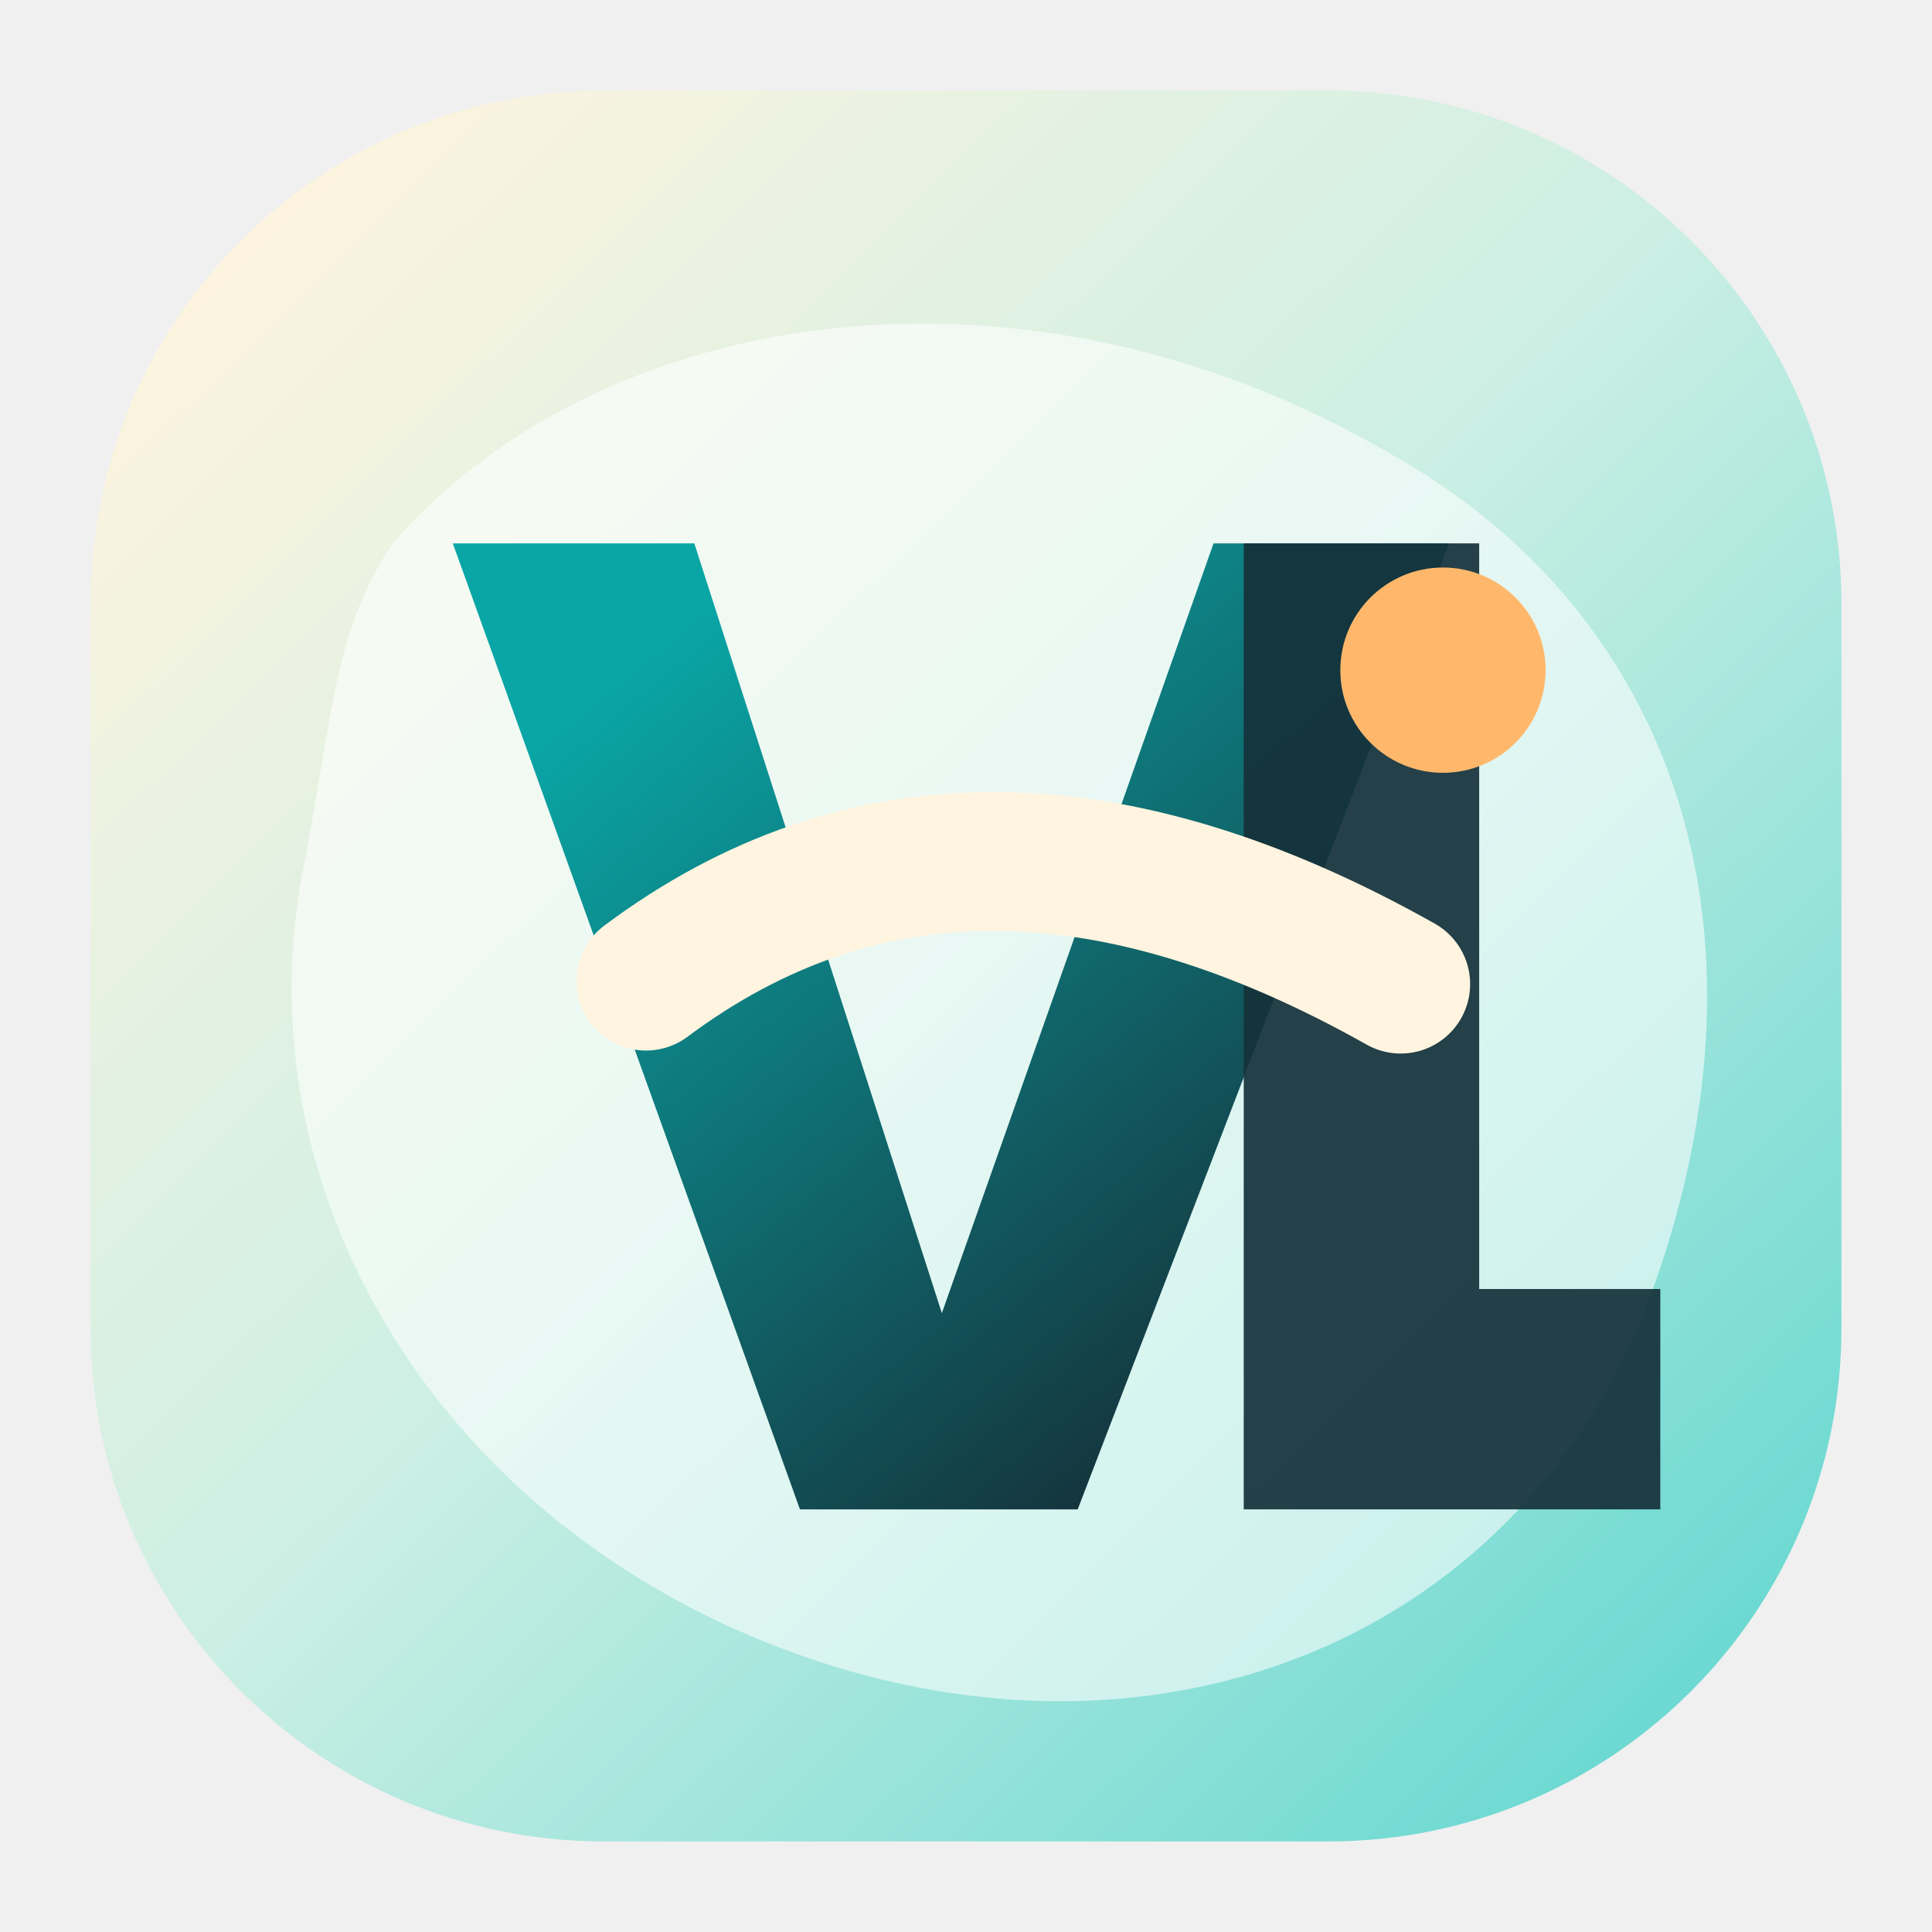
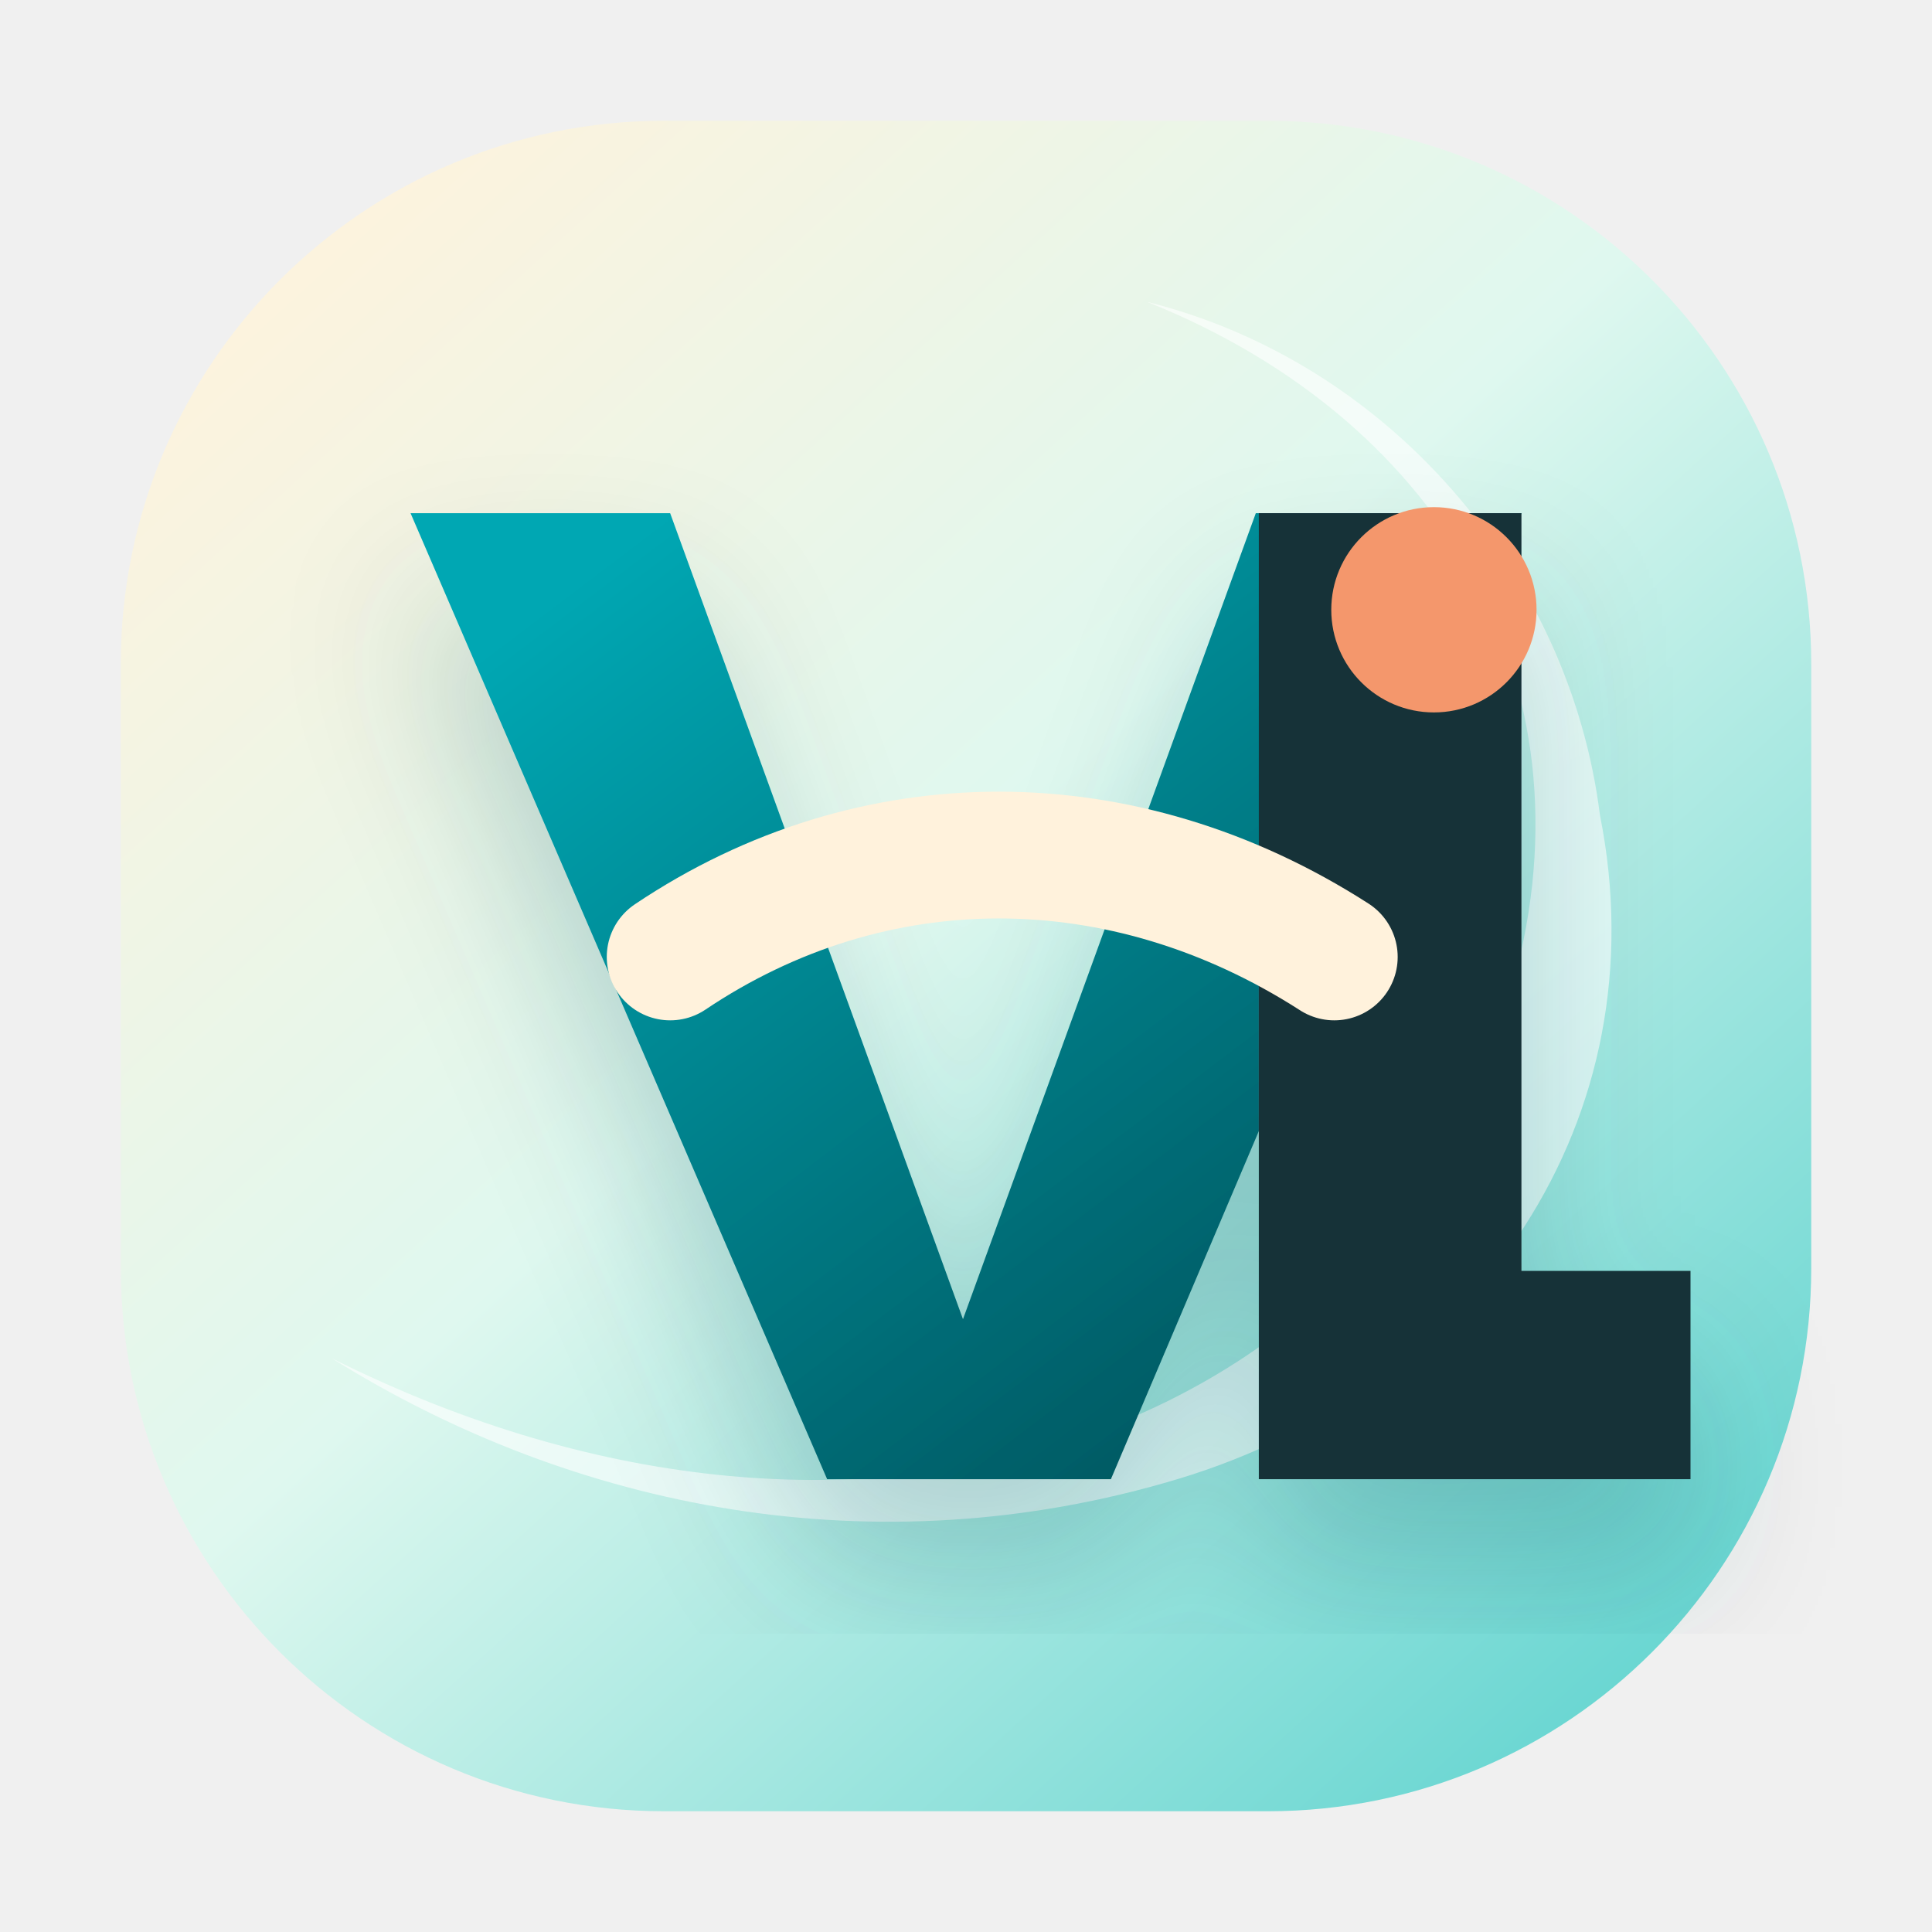
<svg xmlns="http://www.w3.org/2000/svg" viewBox="0 0 64 64" role="img" aria-label="Vindem Labs">
  <defs>
-     <linearGradient id="tile" x1="7%" y1="6%" x2="93%" y2="94%">
-       <stop offset="0%" stop-color="#fff4df" />
-       <stop offset="48%" stop-color="#ccefe4" />
-       <stop offset="100%" stop-color="#68d8d1" />
+     <linearGradient id="tile" x1="8%" y1="4%" x2="92%" y2="96%">
+       <stop offset="0%" stop-color="#fff2dc" />
+       <stop offset="46%" stop-color="#dff8ef" />
+       <stop offset="100%" stop-color="#62d4d0" />
    </linearGradient>
-     <linearGradient id="mark" x1="18%" y1="12%" x2="82%" y2="88%">
-       <stop offset="0%" stop-color="#0aa6a6" />
-       <stop offset="100%" stop-color="#15313a" />
+     <linearGradient id="ribbon" x1="14%" y1="8%" x2="86%" y2="92%">
+       <stop offset="0%" stop-color="#00a7b3" />
+       <stop offset="100%" stop-color="#07545d" />
    </linearGradient>
+     <filter id="lift" x="-16%" y="-16%" width="132%" height="132%">
+       <feDropShadow dx="0" dy="3" stdDeviation="2.4" flood-color="#07545d" flood-opacity="0.22" />
+     </filter>
  </defs>
-   <rect x="3" y="3" width="58" height="58" rx="17" fill="url(#tile)" />
-   <path d="M13 18C20 10 34 8 46 15C55 20 59 30 55 42C51 54 39 59 27 55C15 51 8 40 10 29C11 24 11 21 13 18Z" fill="#ffffff" opacity="0.58" />
-   <path d="M15 18H23L31.2 43.5L40.2 18H48L35.7 50H26.5L15 18Z" fill="url(#mark)" />
-   <path d="M41.2 18H49V42.7H55V50H41.2V18Z" fill="#15313a" opacity="0.92" />
-   <path d="M21.4 32.5C28.5 27.2 36.8 27.2 46.4 32.6" fill="none" stroke="#fff4df" stroke-width="4.6" stroke-linecap="round" />
-   <circle cx="47.8" cy="22.2" r="3.4" fill="#ffb86b" />
+   <rect x="4" y="4" width="56" height="56" rx="18" fill="url(#tile)" />
+   <path d="M11 45C19 50 29 52 39 49C49 46 55 37 53 27C52 19 46 12 38 10C48 14 53 23 50 33C46 47 29 54 11 45Z" fill="#ffffff" opacity="0.62" />
+   <g filter="url(#lift)">
+     <path d="M13.6 17H22.2L31.9 43.7L41.6 17H50.4L36.8 49H27.4L13.6 17Z" fill="url(#ribbon)" />
+     <path d="M41.7 17H50.4V42.1H56V49H41.7V17Z" fill="#133138" />
+   </g>
+   <path d="M22.2 31.7C28.9 27.2 37.2 27.2 44.2 31.7" fill="none" stroke="#fff2dc" stroke-width="4.2" stroke-linecap="round" />
+   <circle cx="47.5" cy="20.2" r="3.4" fill="#f4976c" />
</svg>
